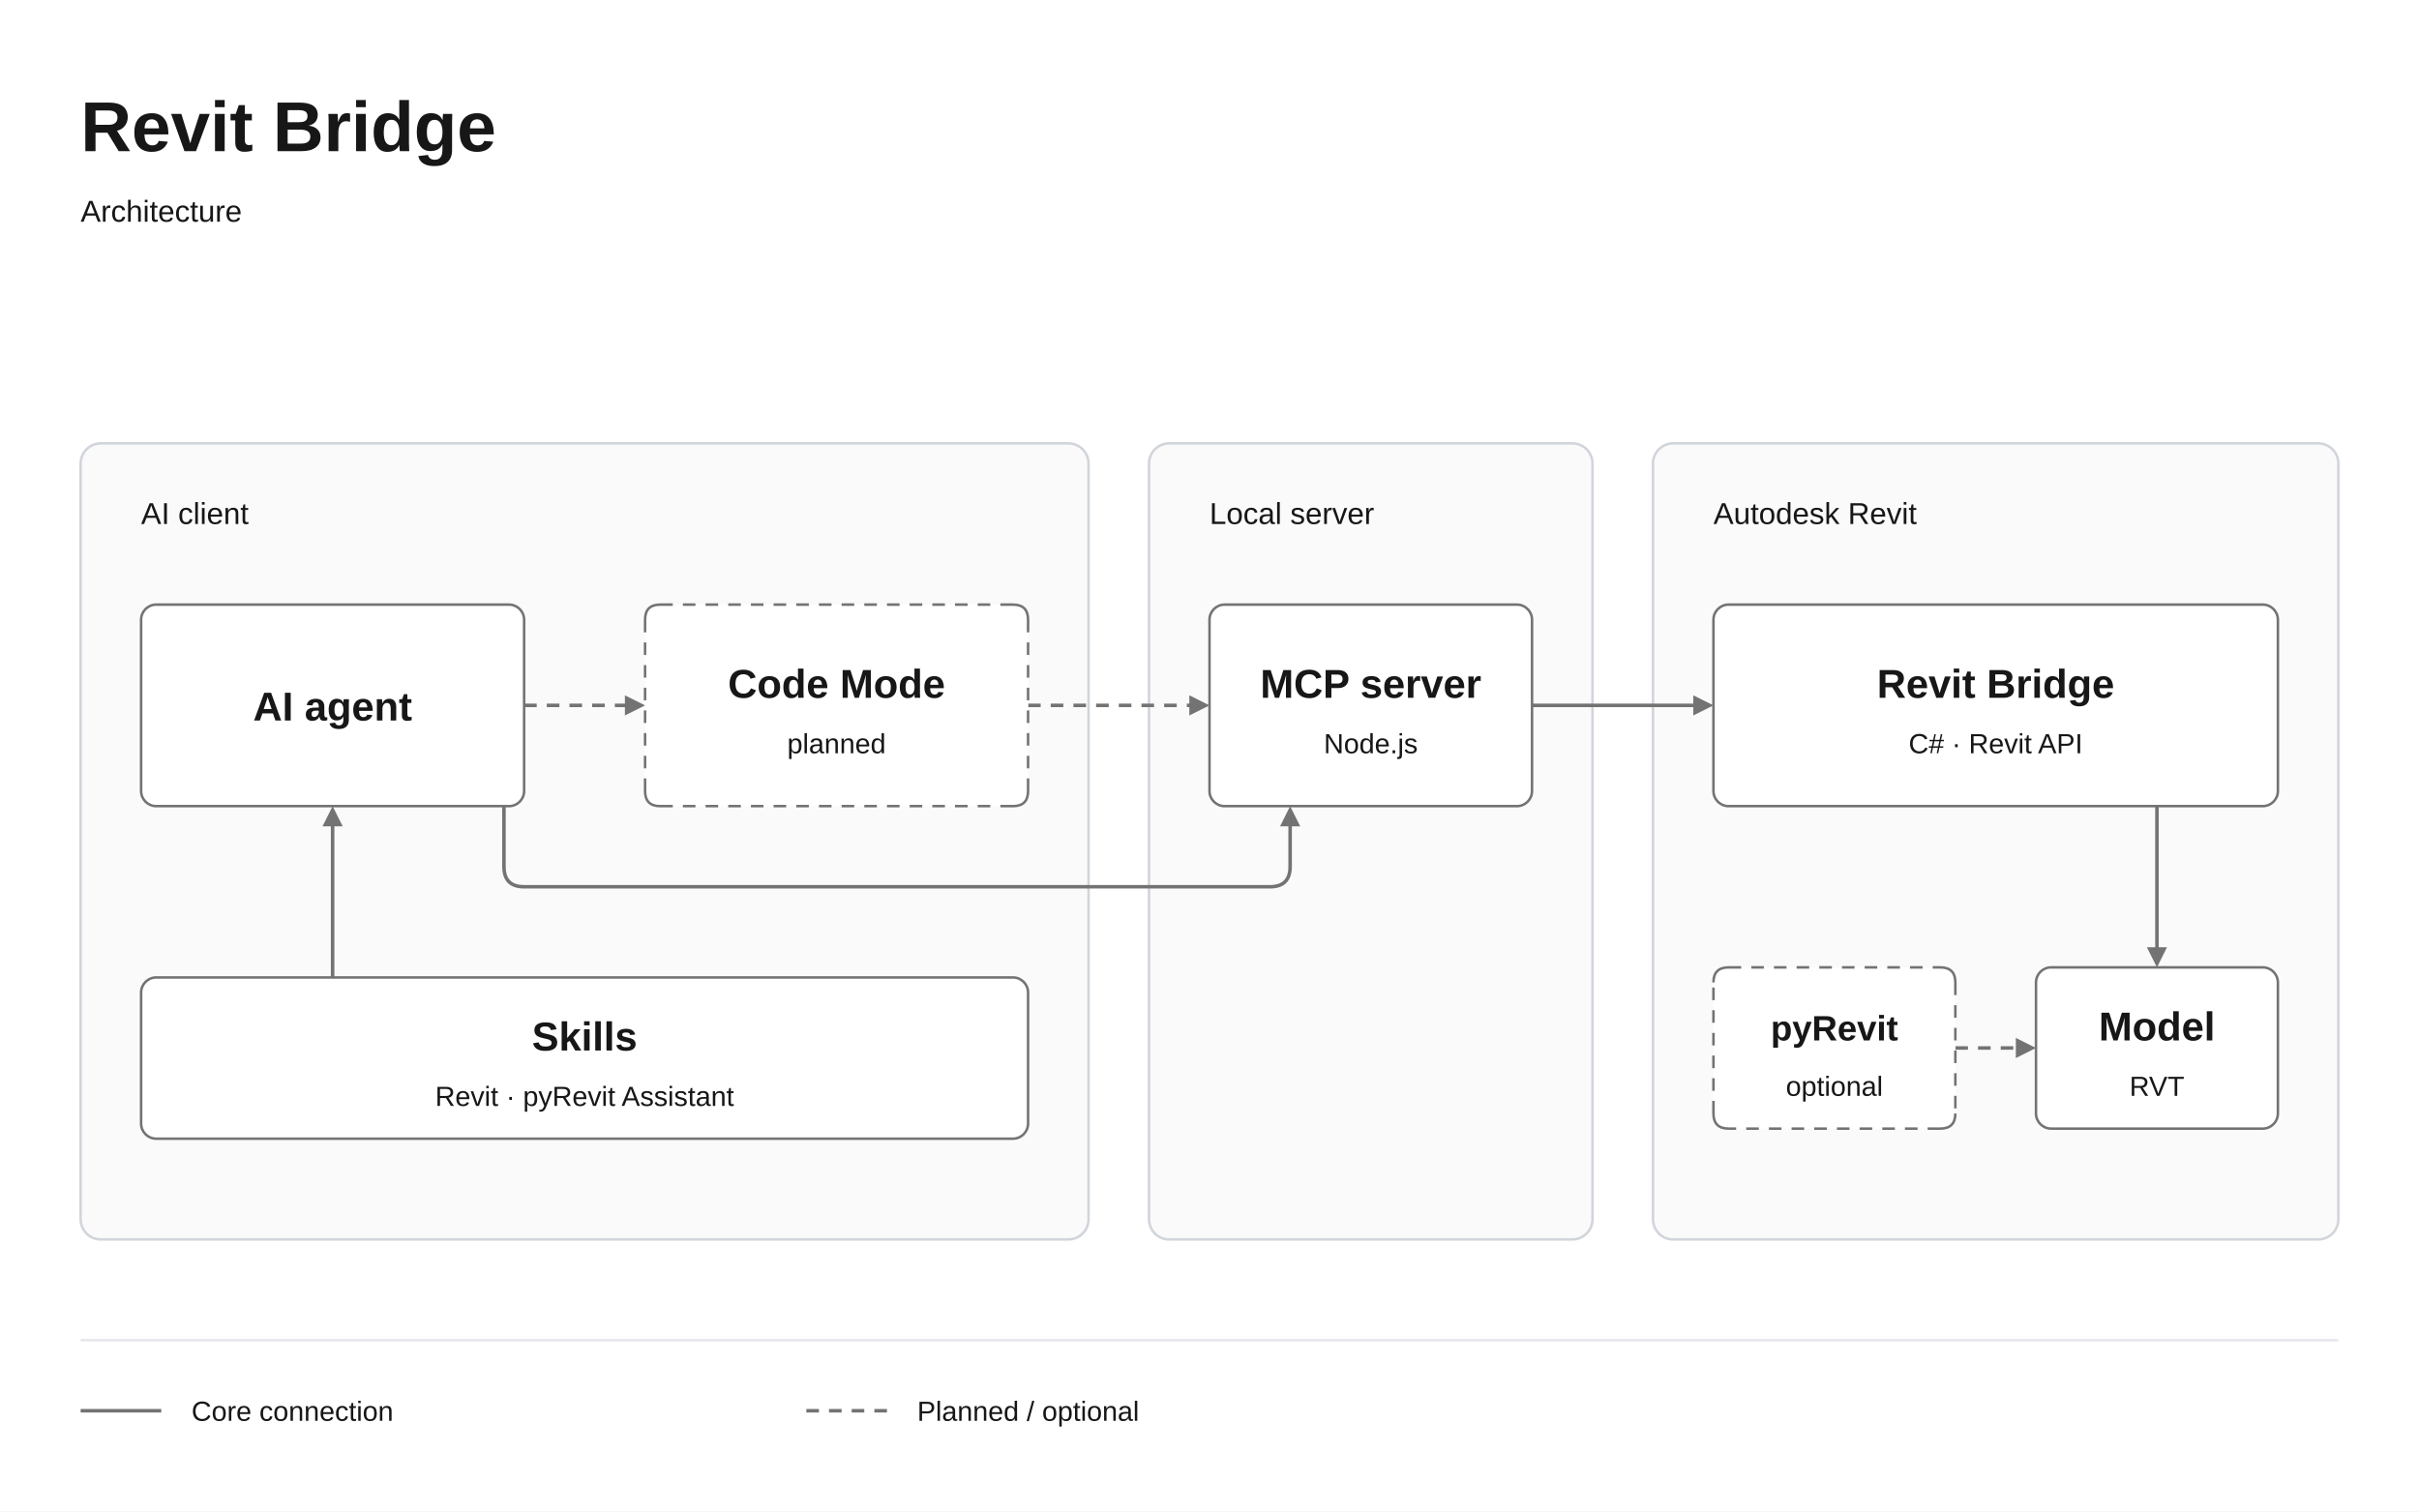
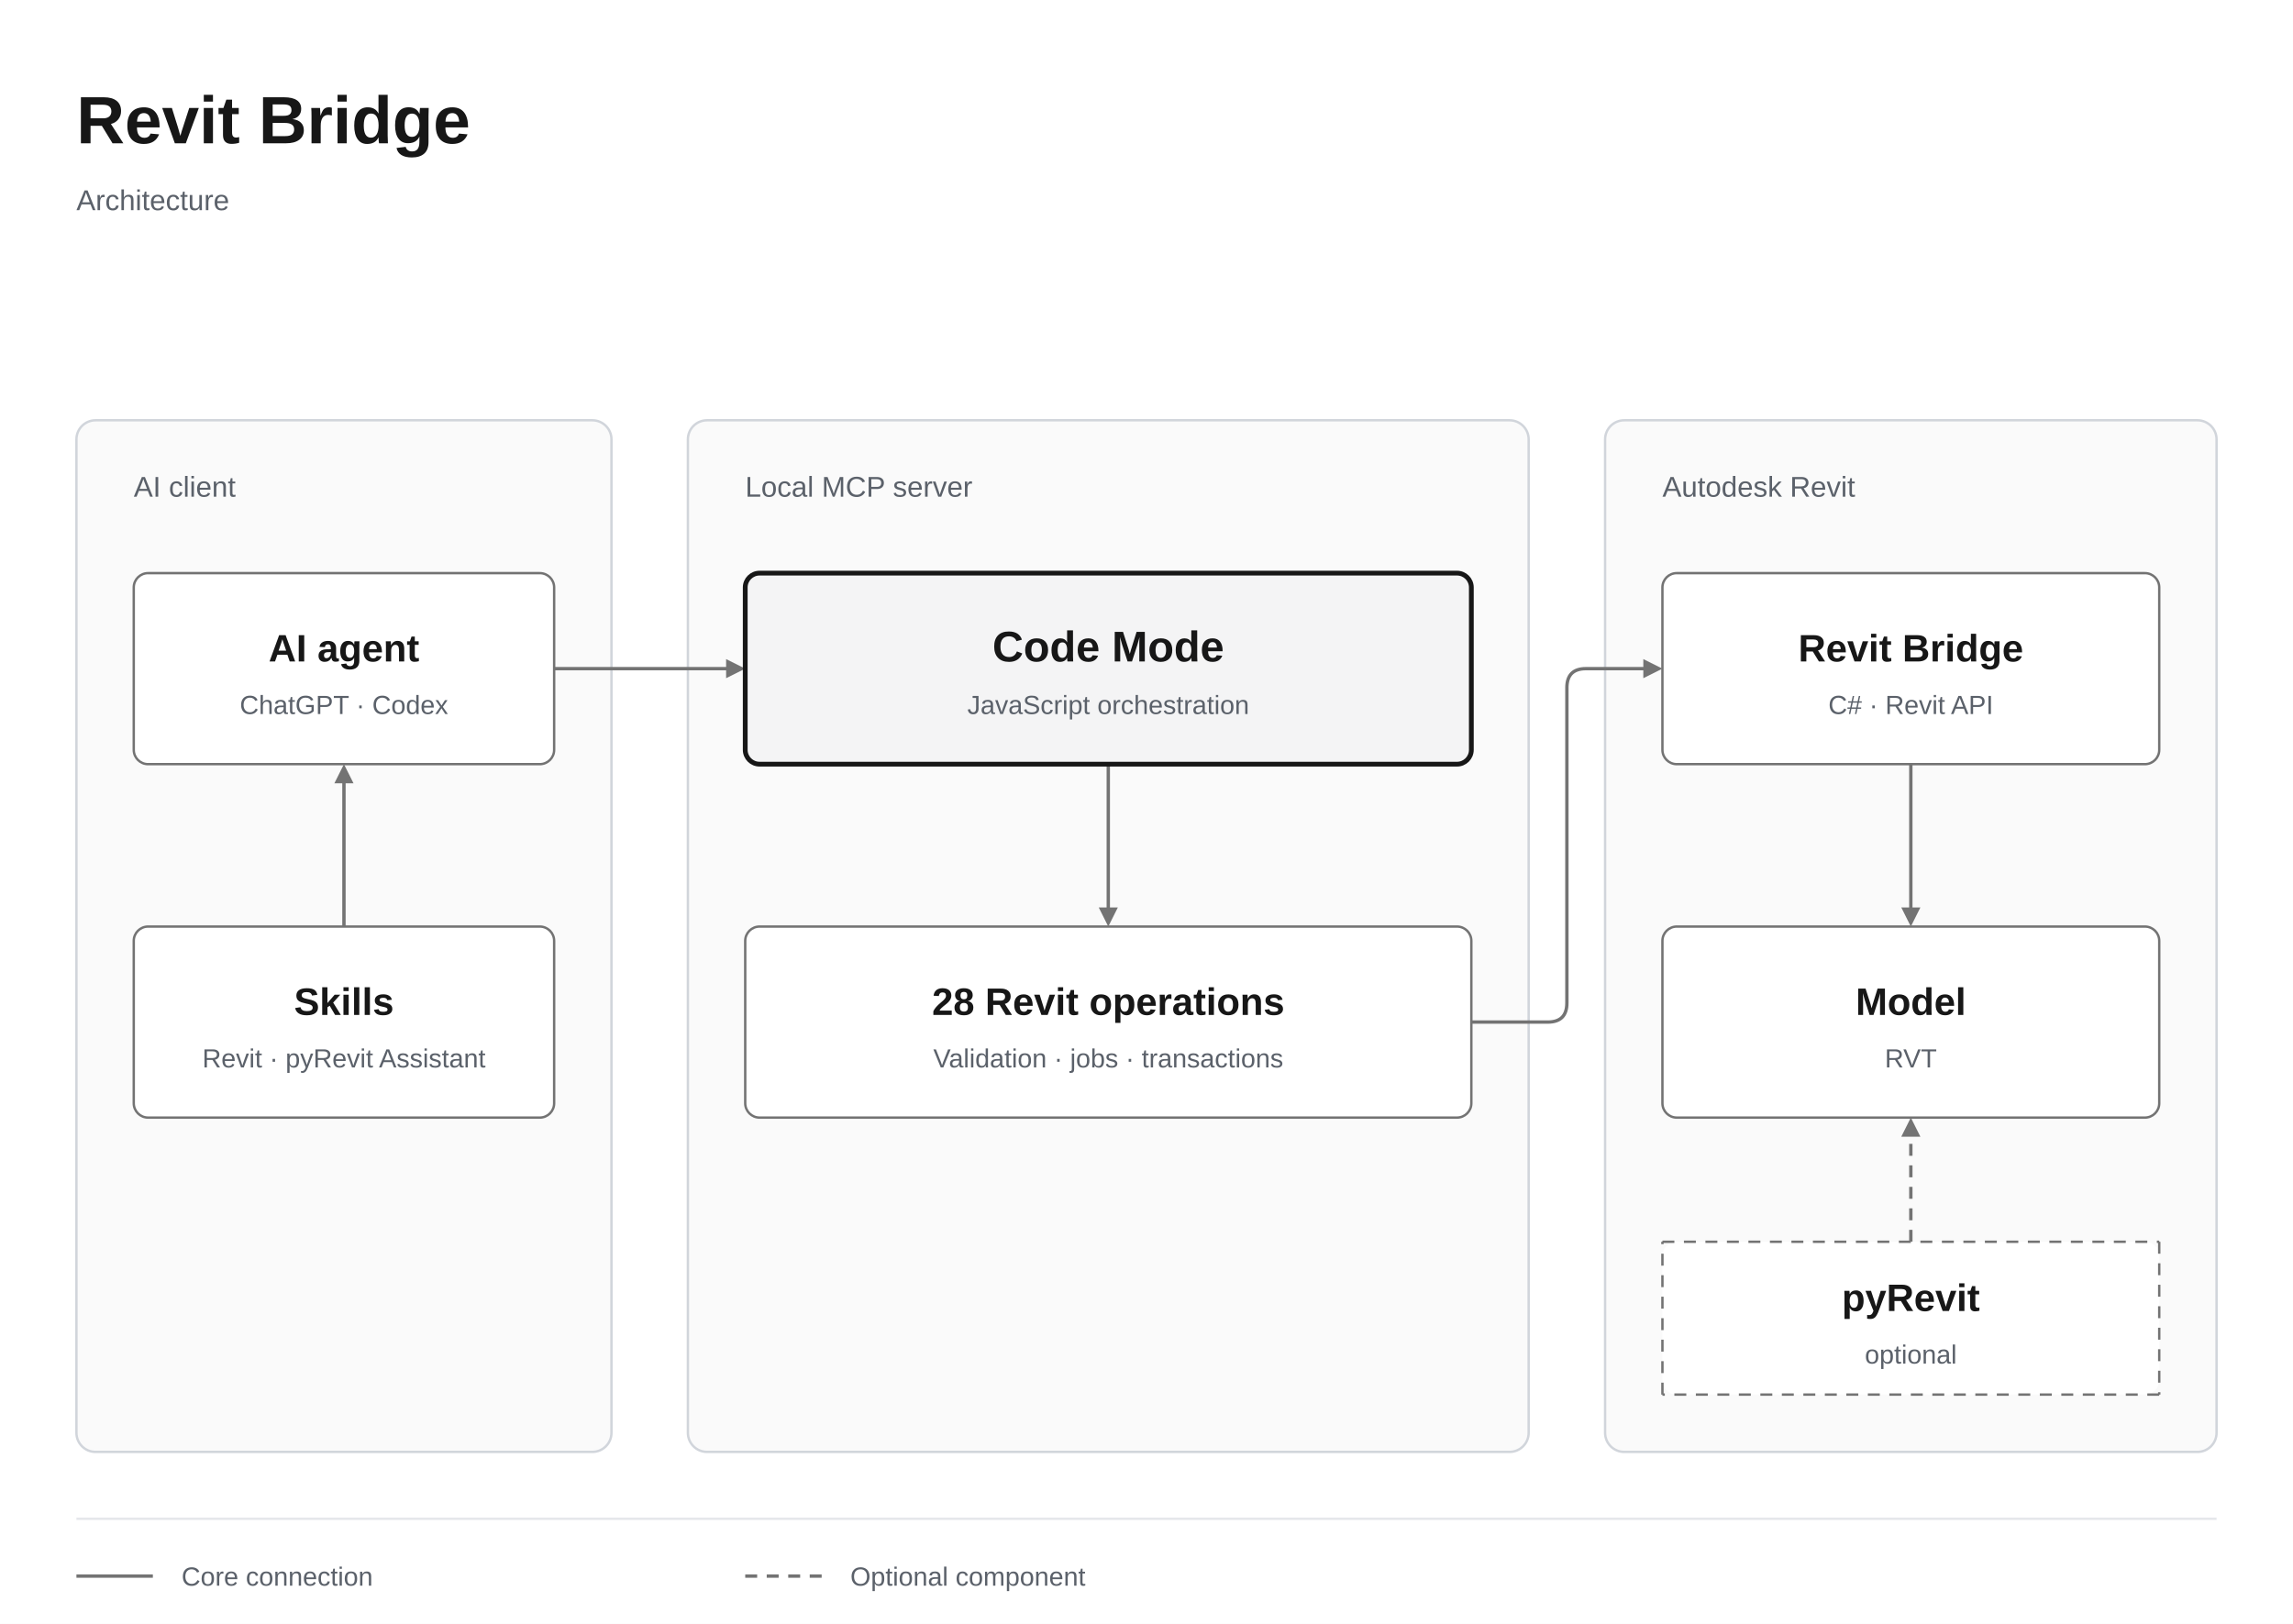
- <svg xmlns="http://www.w3.org/2000/svg" viewBox="0 0 960 600" role="img" aria-labelledby="revit-bridge-en-title revit-bridge-en-desc" id="revit-bridge-en-root">
-   <defs>
-     <style>#revit-bridge-en-root { color: #171717; }
-       #revit-bridge-en-root { font-family: "Segoe UI", Arial, sans-serif; }
-       #revit-bridge-en-root .diagram-container { width: 100%; overflow-x: auto; }
-       #revit-bridge-en-root text { font-family: "Segoe UI", Arial, sans-serif; fill: #171717; }
-       #revit-bridge-en-root .secondary { fill: #5b616a; font-weight: 400; }
-       #revit-bridge-en-root .title { font-size: 28px; font-weight: 600; letter-spacing: -0.5px; }
-       #revit-bridge-en-root .section { font-size: 12px; font-weight: 600; }
-       #revit-bridge-en-root .name { font-size: 16px; font-weight: 600; }
-       #revit-bridge-en-root .detail { font-size: 12px; }
-       #revit-bridge-en-root .small { font-size: 11px; }
-       #revit-bridge-en-root .edge { fill: none; stroke: #737373; stroke-width: 1.4; }
-       #revit-bridge-en-root .planned { stroke-dasharray: 5 4; }
-       @media print {
- #revit-bridge-en-root .diagram-container { overflow-x: visible; }
- }</style>
-     <marker id="revit-bridge-en-arrow" markerWidth="8" markerHeight="6" refX="7" refY="3" orient="auto">
-       <polygon points="0 0, 8 3, 0 6" fill="#737373" />
-     </marker>
-   </defs>
-   <rect x="0" y="0" width="960" height="600" fill="#ffffff" />
-   <text x="32" y="60" font-family="Arial, sans-serif" font-size="28" font-weight="600" fill="#171717" text-anchor="start">Revit Bridge</text>
-   <text x="32" y="88" font-family="Arial, sans-serif" font-size="12" font-weight="400" fill="#5b616a" text-anchor="start">Architecture</text>
-   <rect x="32" y="176" width="400" height="316" rx="8" fill="#fafafa" stroke="#d1d5db" stroke-width="1" />
-   <text x="56" y="208" font-family="Arial, sans-serif" font-size="12" font-weight="400" fill="#5b616a" text-anchor="start">AI client</text>
-   <rect x="456" y="176" width="176" height="316" rx="8" fill="#fafafa" stroke="#d1d5db" stroke-width="1" />
-   <text x="480" y="208" font-family="Arial, sans-serif" font-size="12" font-weight="400" fill="#5b616a" text-anchor="start">Local server</text>
-   <rect x="656" y="176" width="272" height="316" rx="8" fill="#fafafa" stroke="#d1d5db" stroke-width="1" />
-   <text x="680" y="208" font-family="Arial, sans-serif" font-size="12" font-weight="400" fill="#5b616a" text-anchor="start">Autodesk Revit</text>
-   <path fill="none" stroke="#737373" stroke-width="1.4" d="M 200,320 V 344 Q 200,352 208,352 H 504 Q 512,352 512,344 V 324" />
-   <polygon points="508,328 512,320 516,328" fill="#737373" />
-   <path fill="none" stroke="#737373" stroke-width="1.4" d="M 208,280 L 213,280 M 217,280 L 222,280 M 226,280 L 231,280 M 235,280 L 240,280 M 244,280 L 249,280" />
-   <polygon points="248,276 256,280 248,284" fill="#737373" />
-   <path fill="none" stroke="#737373" stroke-width="1.4" d="M 408,280 L 413,280 M 417,280 L 422,280 M 426,280 L 431,280 M 435,280 L 440,280 M 444,280 L 449,280 M 453,280 L 458,280 M 462,280 L 467,280 M 471,280 L 476,280" />
-   <polygon points="472,276 480,280 472,284" fill="#737373" />
-   <path fill="none" stroke="#737373" stroke-width="1.4" d="M 608,280 H 676" />
-   <polygon points="672,276 680,280 672,284" fill="#737373" />
-   <path fill="none" stroke="#737373" stroke-width="1.4" d="M 132,388 V 324" />
-   <polygon points="128,328 132,320 136,328" fill="#737373" />
-   <path fill="none" stroke="#737373" stroke-width="1.4" d="M 856,320 V 380" />
-   <polygon points="852,376 856,384 860,376" fill="#737373" />
-   <path fill="none" stroke="#737373" stroke-width="1.4" d="M 776,416 L 781,416 M 785,416 L 790,416 M 794,416 L 799,416 M 803,416 L 804,416" />
-   <polygon points="800,412 808,416 800,420" fill="#737373" />
+ <svg xmlns="http://www.w3.org/2000/svg" viewBox="0 0 960 680" role="img" aria-labelledby="revit-bridge-en-title revit-bridge-en-desc" id="revit-bridge-en-root">
+   <rect width="960" height="680" fill="#ffffff" />
+   <text x="32" y="60" text-anchor="start" font-family="Arial, sans-serif" font-size="28" font-weight="600" fill="#171717">Revit Bridge</text>
+   <text x="32" y="88" text-anchor="start" font-family="Arial, sans-serif" font-size="12" font-weight="400" fill="#5b616a">Architecture</text>
+   <rect x="32" y="176" width="224" height="432" rx="8" fill="#fafafa" stroke="#d1d5db" />
+   <text x="56" y="208" text-anchor="start" font-family="Arial, sans-serif" font-size="12" font-weight="400" fill="#5b616a">AI client</text>
+   <rect x="288" y="176" width="352" height="432" rx="8" fill="#fafafa" stroke="#d1d5db" />
+   <text x="312" y="208" text-anchor="start" font-family="Arial, sans-serif" font-size="12" font-weight="400" fill="#5b616a">Local MCP server</text>
+   <rect x="672" y="176" width="256" height="432" rx="8" fill="#fafafa" stroke="#d1d5db" />
+   <text x="696" y="208" text-anchor="start" font-family="Arial, sans-serif" font-size="12" font-weight="400" fill="#5b616a">Autodesk Revit</text>
+   <path d="M 232,280 H 308" fill="none" stroke="#737373" stroke-width="1.4" />
+   <polygon points="304,276 312,280 304,284" fill="#737373" />
+   <path d="M 464,320 V 384" fill="none" stroke="#737373" stroke-width="1.4" />
+   <polygon points="460,380 464,388 468,380" fill="#737373" />
+   <path d="M 616,428 H 648 Q 656,428 656,420 V 288 Q 656,280 664,280 H 692" fill="none" stroke="#737373" stroke-width="1.4" />
+   <polygon points="688,276 696,280 688,284" fill="#737373" />
+   <path d="M 800,320 V 384" fill="none" stroke="#737373" stroke-width="1.4" />
+   <polygon points="796,380 800,388 804,380" fill="#737373" />
+   <path d="M 144,388 V 324" fill="none" stroke="#737373" stroke-width="1.4" />
+   <polygon points="140,328 144,320 148,328" fill="#737373" />
+   <path d="M 800,520 L 800,515 M 800,511 L 800,506 M 800,502 L 800,497 M 800,493 L 800,488 M 800,484 L 800,479 M 800,475 L 800,472" fill="none" stroke="#737373" stroke-width="1.4" />
+   <polygon points="796,476 800,468 804,476" fill="#737373" />
  <g data-node="AI agent">
-     <rect x="56" y="240" width="152" height="80" rx="6" fill="#ffffff" stroke="#737373" stroke-width="1" />
-     <text x="132" y="286" text-anchor="middle" font-family="Arial, sans-serif" fill="#171717" font-size="16" font-weight="600">AI agent</text>
+     <rect x="56" y="240" width="176" height="80" rx="6" fill="#ffffff" stroke="#737373" stroke-width="1" />
+     <text x="144.0" y="277.0" text-anchor="middle" font-family="Arial, sans-serif" font-size="16" font-weight="600" fill="#171717">AI agent</text>
+     <text x="144.0" y="299.0" text-anchor="middle" font-family="Arial, sans-serif" font-size="11" font-weight="400" fill="#5b616a">ChatGPT · Codex</text>
  </g>
  <g data-node="Code Mode">
-     <rect x="256" y="240" width="152" height="80" rx="6" fill="#ffffff" stroke="none" stroke-width="1" />
-     <path d="M 262,240 L 267,240 M 271,240 L 276,240 M 280,240 L 285,240 M 289,240 L 294,240 M 298,240 L 303,240 M 307,240 L 312,240 M 316,240 L 321,240 M 325,240 L 330,240 M 334,240 L 339,240 M 343,240 L 348,240 M 352,240 L 357,240 M 361,240 L 366,240 M 370,240 L 375,240 M 379,240 L 384,240 M 388,240 L 393,240 M 397,240 L 402,240 M 408,246 L 408,251 M 408,255 L 408,260 M 408,264 L 408,269 M 408,273 L 408,278 M 408,282 L 408,287 M 408,291 L 408,296 M 408,300 L 408,305 M 408,309 L 408,314 M 402,320 L 397,320 M 393,320 L 388,320 M 384,320 L 379,320 M 375,320 L 370,320 M 366,320 L 361,320 M 357,320 L 352,320 M 348,320 L 343,320 M 339,320 L 334,320 M 330,320 L 325,320 M 321,320 L 316,320 M 312,320 L 307,320 M 303,320 L 298,320 M 294,320 L 289,320 M 285,320 L 280,320 M 276,320 L 271,320 M 267,320 L 262,320 M 256,314 L 256,309 M 256,305 L 256,300 M 256,296 L 256,291 M 256,287 L 256,282 M 256,278 L 256,273 M 256,269 L 256,264 M 256,260 L 256,255 M 256,251 L 256,246 M 402,240 Q 408,240 408,246 M 408,314 Q 408,320 402,320 M 262,320 Q 256,320 256,314 M 256,246 Q 256,240 262,240" fill="none" stroke="#737373" stroke-width="1" />
-     <text x="332" y="277" text-anchor="middle" font-family="Arial, sans-serif" fill="#171717" font-size="16" font-weight="600">Code Mode</text>
-     <text x="332.0" y="299.0" font-family="Arial, sans-serif" font-size="11" font-weight="400" fill="#5b616a" text-anchor="middle">planned</text>
+     <rect x="312" y="240" width="304" height="80" rx="6" fill="#f4f4f5" stroke="#171717" stroke-width="2" />
+     <text x="464.0" y="277.0" text-anchor="middle" font-family="Arial, sans-serif" font-size="18" font-weight="600" fill="#171717">Code Mode</text>
+     <text x="464.0" y="299.0" text-anchor="middle" font-family="Arial, sans-serif" font-size="11" font-weight="400" fill="#5b616a">JavaScript orchestration</text>
  </g>
-   <g data-node="MCP server">
-     <rect x="480" y="240" width="128" height="80" rx="6" fill="#ffffff" stroke="#737373" stroke-width="1" />
-     <text x="544" y="277" text-anchor="middle" font-family="Arial, sans-serif" fill="#171717" font-size="16" font-weight="600">MCP server</text>
-     <text x="544.0" y="299.0" font-family="Arial, sans-serif" font-size="11" font-weight="400" fill="#5b616a" text-anchor="middle">Node.js</text>
+   <g data-node="28 Revit operations">
+     <rect x="312" y="388" width="304" height="80" rx="6" fill="#ffffff" stroke="#737373" stroke-width="1" />
+     <text x="464.0" y="425.0" text-anchor="middle" font-family="Arial, sans-serif" font-size="16" font-weight="600" fill="#171717">28 Revit operations</text>
+     <text x="464.0" y="447.0" text-anchor="middle" font-family="Arial, sans-serif" font-size="11" font-weight="400" fill="#5b616a">Validation · jobs · transactions</text>
  </g>
  <g data-node="Revit Bridge">
-     <rect x="680" y="240" width="224" height="80" rx="6" fill="#ffffff" stroke="#737373" stroke-width="1" />
-     <text x="792" y="277" text-anchor="middle" font-family="Arial, sans-serif" fill="#171717" font-size="16" font-weight="600">Revit Bridge</text>
-     <text x="792.0" y="299.0" font-family="Arial, sans-serif" font-size="11" font-weight="400" fill="#5b616a" text-anchor="middle">C# · Revit API</text>
+     <rect x="696" y="240" width="208" height="80" rx="6" fill="#ffffff" stroke="#737373" stroke-width="1" />
+     <text x="800.0" y="277.0" text-anchor="middle" font-family="Arial, sans-serif" font-size="16" font-weight="600" fill="#171717">Revit Bridge</text>
+     <text x="800.0" y="299.0" text-anchor="middle" font-family="Arial, sans-serif" font-size="11" font-weight="400" fill="#5b616a">C# · Revit API</text>
+   </g>
+   <g data-node="Model">
+     <rect x="696" y="388" width="208" height="80" rx="6" fill="#ffffff" stroke="#737373" stroke-width="1" />
+     <text x="800.0" y="425.0" text-anchor="middle" font-family="Arial, sans-serif" font-size="16" font-weight="600" fill="#171717">Model</text>
+     <text x="800.0" y="447.0" text-anchor="middle" font-family="Arial, sans-serif" font-size="11" font-weight="400" fill="#5b616a">RVT</text>
  </g>
  <g data-node="Skills">
-     <rect x="56" y="388" width="352" height="64" rx="6" fill="#ffffff" stroke="#737373" stroke-width="1" />
-     <text x="232" y="417" text-anchor="middle" font-family="Arial, sans-serif" fill="#171717" font-size="16" font-weight="600">Skills</text>
-     <text x="232.0" y="439.0" font-family="Arial, sans-serif" font-size="11" font-weight="400" fill="#5b616a" text-anchor="middle">Revit · pyRevit Assistant</text>
+     <rect x="56" y="388" width="176" height="80" rx="6" fill="#ffffff" stroke="#737373" stroke-width="1" />
+     <text x="144.0" y="425.0" text-anchor="middle" font-family="Arial, sans-serif" font-size="16" font-weight="600" fill="#171717">Skills</text>
+     <text x="144.0" y="447.0" text-anchor="middle" font-family="Arial, sans-serif" font-size="11" font-weight="400" fill="#5b616a">Revit · pyRevit Assistant</text>
  </g>
  <g data-node="pyRevit">
-     <rect x="680" y="384" width="96" height="64" rx="6" fill="#ffffff" stroke="none" stroke-width="1" />
-     <path d="M 686,384 L 691,384 M 695,384 L 700,384 M 704,384 L 709,384 M 713,384 L 718,384 M 722,384 L 727,384 M 731,384 L 736,384 M 740,384 L 745,384 M 749,384 L 754,384 M 758,384 L 763,384 M 767,384 L 770,384 M 776,390 L 776,395 M 776,399 L 776,404 M 776,408 L 776,413 M 776,417 L 776,422 M 776,426 L 776,431 M 776,435 L 776,440 M 770,448 L 765,448 M 761,448 L 756,448 M 752,448 L 747,448 M 743,448 L 738,448 M 734,448 L 729,448 M 725,448 L 720,448 M 716,448 L 711,448 M 707,448 L 702,448 M 698,448 L 693,448 M 689,448 L 686,448 M 680,442 L 680,437 M 680,433 L 680,428 M 680,424 L 680,419 M 680,415 L 680,410 M 680,406 L 680,401 M 680,397 L 680,392 M 770,384 Q 776,384 776,390 M 776,442 Q 776,448 770,448 M 686,448 Q 680,448 680,442 M 680,390 Q 680,384 686,384" fill="none" stroke="#737373" stroke-width="1" />
-     <text x="728" y="413" text-anchor="middle" font-family="Arial, sans-serif" fill="#171717" font-size="14" font-weight="600">pyRevit</text>
-     <text x="728.0" y="435.0" font-family="Arial, sans-serif" font-size="11" font-weight="400" fill="#5b616a" text-anchor="middle">optional</text>
+     <rect x="696" y="520" width="208" height="64" rx="6" fill="#ffffff" stroke="none" stroke-width="1" />
+     <path d="M 696,520 L 701,520 M 705,520 L 710,520 M 714,520 L 719,520 M 723,520 L 728,520 M 732,520 L 737,520 M 741,520 L 746,520 M 750,520 L 755,520 M 759,520 L 764,520 M 768,520 L 773,520 M 777,520 L 782,520 M 786,520 L 791,520 M 795,520 L 800,520 M 804,520 L 809,520 M 813,520 L 818,520 M 822,520 L 827,520 M 831,520 L 836,520 M 840,520 L 845,520 M 849,520 L 854,520 M 858,520 L 863,520 M 867,520 L 872,520 M 876,520 L 881,520 M 885,520 L 890,520 M 894,520 L 899,520 M 903,520 L 904,520 M 904,520 L 904,525 M 904,529 L 904,534 M 904,538 L 904,543 M 904,547 L 904,552 M 904,556 L 904,561 M 904,565 L 904,570 M 904,574 L 904,579 M 904,583 L 904,584 M 904,584 L 899,584 M 895,584 L 890,584 M 886,584 L 881,584 M 877,584 L 872,584 M 868,584 L 863,584 M 859,584 L 854,584 M 850,584 L 845,584 M 841,584 L 836,584 M 832,584 L 827,584 M 823,584 L 818,584 M 814,584 L 809,584 M 805,584 L 800,584 M 796,584 L 791,584 M 787,584 L 782,584 M 778,584 L 773,584 M 769,584 L 764,584 M 760,584 L 755,584 M 751,584 L 746,584 M 742,584 L 737,584 M 733,584 L 728,584 M 724,584 L 719,584 M 715,584 L 710,584 M 706,584 L 701,584 M 697,584 L 696,584 M 696,584 L 696,579 M 696,575 L 696,570 M 696,566 L 696,561 M 696,557 L 696,552 M 696,548 L 696,543 M 696,539 L 696,534 M 696,530 L 696,525 M 696,521 L 696,520" fill="none" stroke="#737373" stroke-width="1" />
+     <text x="800.0" y="549.0" text-anchor="middle" font-family="Arial, sans-serif" font-size="16" font-weight="600" fill="#171717">pyRevit</text>
+     <text x="800.0" y="571.0" text-anchor="middle" font-family="Arial, sans-serif" font-size="11" font-weight="400" fill="#5b616a">optional</text>
  </g>
-   <g data-node="Model">
-     <rect x="808" y="384" width="96" height="64" rx="6" fill="#ffffff" stroke="#737373" stroke-width="1" />
-     <text x="856" y="413" text-anchor="middle" font-family="Arial, sans-serif" fill="#171717" font-size="16" font-weight="600">Model</text>
-     <text x="856.0" y="435.0" font-family="Arial, sans-serif" font-size="11" font-weight="400" fill="#5b616a" text-anchor="middle">RVT</text>
-   </g>
-   <line x1="32" y1="532" x2="928" y2="532" stroke="#e5e7eb" stroke-width="1" />
-   <line x1="32" y1="560" x2="64" y2="560" stroke="#737373" stroke-width="1.4" />
-   <text x="76" y="564" font-family="Arial, sans-serif" font-size="11" font-weight="400" fill="#5b616a" text-anchor="start">Core connection</text>
-   <path d="M 320,560 L 325,560 M 329,560 L 334,560 M 338,560 L 343,560 M 347,560 L 352,560" fill="none" stroke="#737373" stroke-width="1.4" />
-   <text x="364" y="564" font-family="Arial, sans-serif" font-size="11" font-weight="400" fill="#5b616a" text-anchor="start">Planned / optional</text>
+   <line x1="32" y1="636" x2="928" y2="636" stroke="#e5e7eb" />
+   <path d="M 32,660 H 64" stroke="#737373" stroke-width="1.4" />
+   <text x="76" y="664" text-anchor="start" font-family="Arial, sans-serif" font-size="11" font-weight="400" fill="#5b616a">Core connection</text>
+   <path d="M 312,660 L 317,660 M 321,660 L 326,660 M 330,660 L 335,660 M 339,660 L 344,660" fill="none" stroke="#737373" stroke-width="1.4" />
+   <text x="356" y="664" text-anchor="start" font-family="Arial, sans-serif" font-size="11" font-weight="400" fill="#5b616a">Optional component</text>
</svg>
